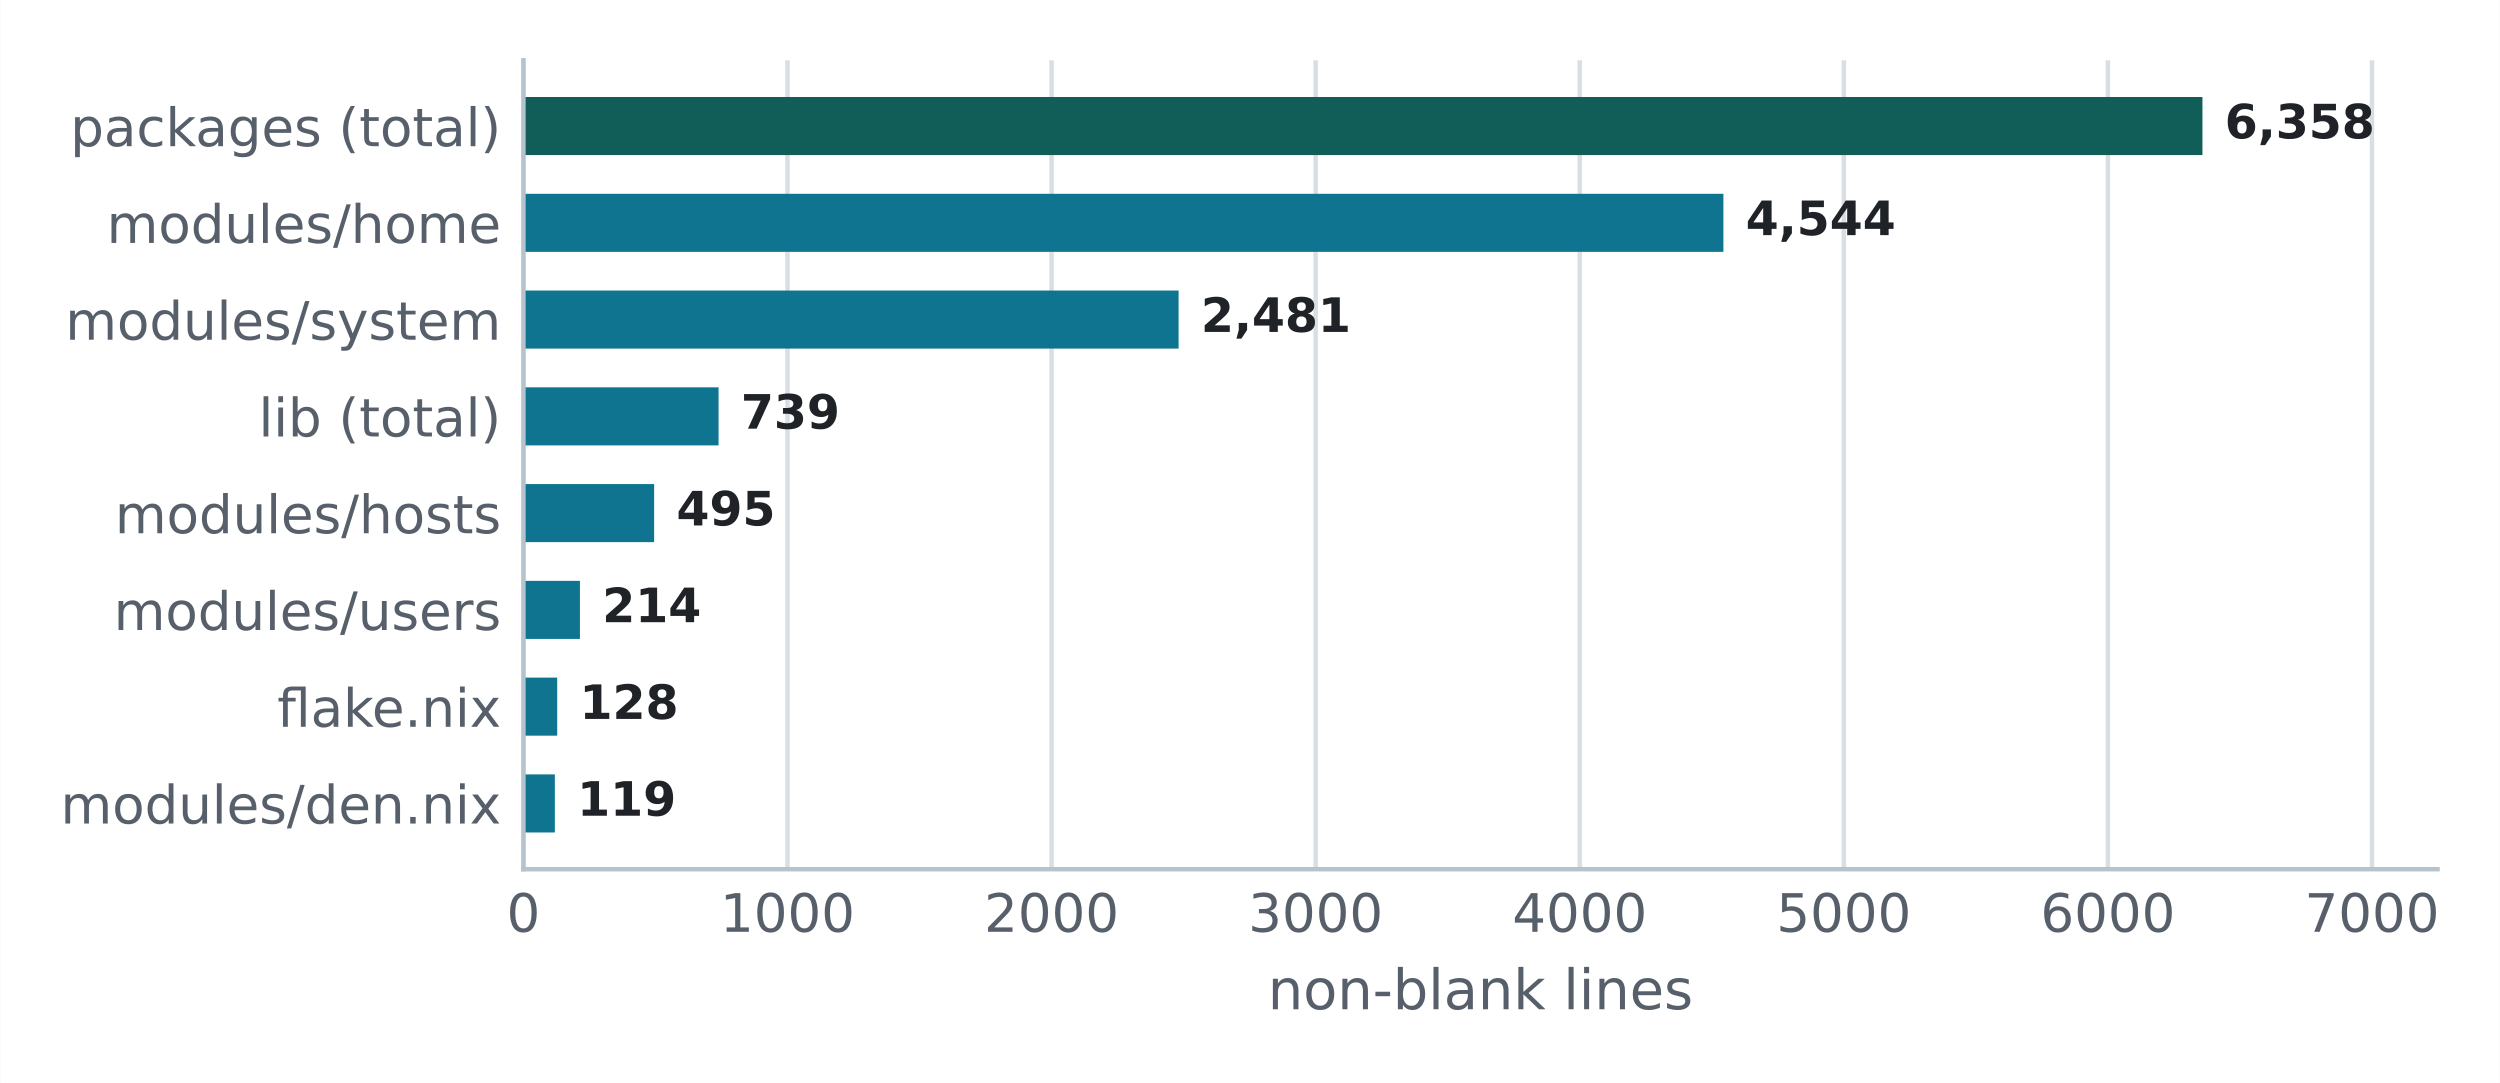
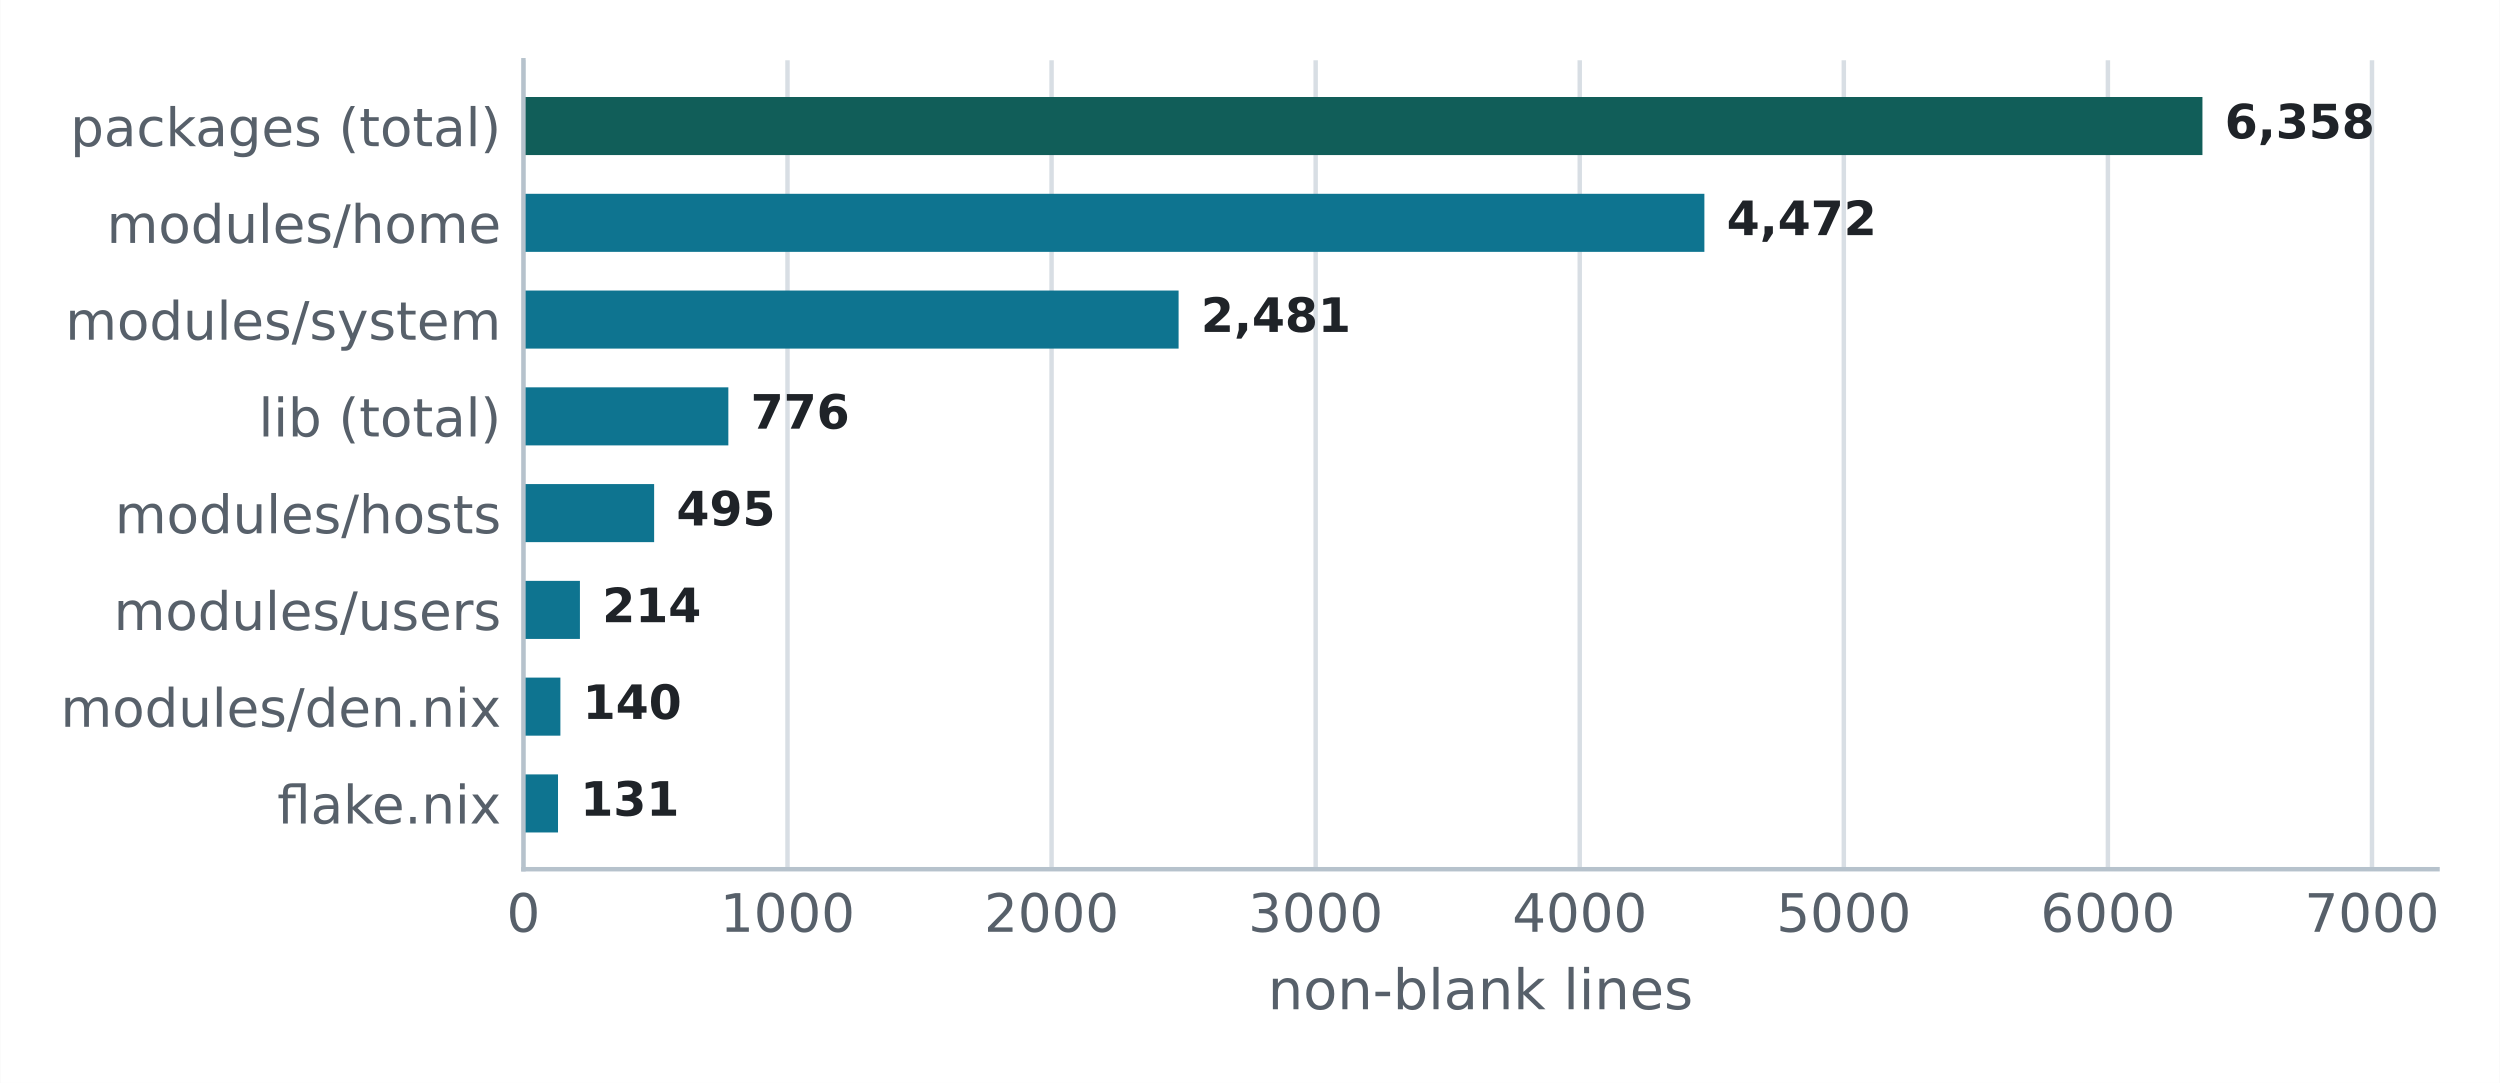
<svg xmlns="http://www.w3.org/2000/svg" xmlns:xlink="http://www.w3.org/1999/xlink" width="995" height="431" viewBox="0 0 447.937 194.078" version="1.1">
  <defs>
    <style type="text/css">*{stroke-linejoin: round; stroke-linecap: butt}</style>
  </defs>
  <g id="figure_1">
    <g id="patch_1">
      <path d="M 0 194.078  L 447.937 194.078  L 447.937 0  L 0 0  z " style="fill: #ffffff" />
    </g>
    <g id="axes_1">
      <g id="patch_2">
        <path d="M 93.751 155.778  L 436.791 155.778  L 436.791 10.8  L 93.751 10.8  z " style="fill: #ffffff" />
      </g>
      <g id="matplotlib.axis_1">
        <g id="xtick_1">
          <g id="line2d_1">
            <path d="M 93.751 155.778  L 93.751 10.8  " clip-path="url(#p4f550c6e6d)" style="fill: none; stroke: #d8dee4; stroke-width: 0.8; stroke-linecap: square" />
          </g>
          <g id="line2d_2" />
          <g id="text_1">
            <g style="fill: #57606a" transform="translate(90.72875 166.9954) scale(0.095 -0.095)">
              <defs>
                <path id="DejaVuSans-13" d="M 2034 4250  Q 1547 4250 1301 3770  Q 1056 3291 1056 2328  Q 1056 1369 1301 889  Q 1547 409 2034 409  Q 2525 409 2770 889  Q 3016 1369 3016 2328  Q 3016 3291 2770 3770  Q 2525 4250 2034 4250  z M 2034 4750  Q 2819 4750 3233 4129  Q 3647 3509 3647 2328  Q 3647 1150 3233 529  Q 2819 -91 2034 -91  Q 1250 -91 836 529  Q 422 1150 422 2328  Q 422 3509 836 4129  Q 1250 4750 2034 4750  z " transform="scale(0.015625)" />
              </defs>
              <use xlink:href="#DejaVuSans-13" />
            </g>
          </g>
        </g>
        <g id="xtick_2">
          <g id="line2d_3">
            <path d="M 141.079 155.778  L 141.079 10.8  " clip-path="url(#p4f550c6e6d)" style="fill: none; stroke: #d8dee4; stroke-width: 0.8; stroke-linecap: square" />
          </g>
          <g id="line2d_4" />
          <g id="text_2">
            <g style="fill: #57606a" transform="translate(128.9903 166.9954) scale(0.095 -0.095)">
              <defs>
                <path id="DejaVuSans-14" d="M 794 531  L 1825 531  L 1825 4091  L 703 3866  L 703 4441  L 1819 4666  L 2450 4666  L 2450 531  L 3481 531  L 3481 0  L 794 0  L 794 531  z " transform="scale(0.015625)" />
              </defs>
              <use xlink:href="#DejaVuSans-14" />
              <use xlink:href="#DejaVuSans-13" transform="translate(63.625 0)" />
              <use xlink:href="#DejaVuSans-13" transform="translate(127.25 0)" />
              <use xlink:href="#DejaVuSans-13" transform="translate(190.875 0)" />
            </g>
          </g>
        </g>
        <g id="xtick_3">
          <g id="line2d_5">
            <path d="M 188.407 155.778  L 188.407 10.8  " clip-path="url(#p4f550c6e6d)" style="fill: none; stroke: #d8dee4; stroke-width: 0.8; stroke-linecap: square" />
          </g>
          <g id="line2d_6" />
          <g id="text_3">
            <g style="fill: #57606a" transform="translate(176.3185 166.9954) scale(0.095 -0.095)">
              <defs>
                <path id="DejaVuSans-15" d="M 1228 531  L 3431 531  L 3431 0  L 469 0  L 469 531  Q 828 903 1448 1529  Q 2069 2156 2228 2338  Q 2531 2678 2651 2914  Q 2772 3150 2772 3378  Q 2772 3750 2511 3984  Q 2250 4219 1831 4219  Q 1534 4219 1204 4116  Q 875 4013 500 3803  L 500 4441  Q 881 4594 1212 4672  Q 1544 4750 1819 4750  Q 2544 4750 2975 4387  Q 3406 4025 3406 3419  Q 3406 3131 3298 2873  Q 3191 2616 2906 2266  Q 2828 2175 2409 1742  Q 1991 1309 1228 531  z " transform="scale(0.015625)" />
              </defs>
              <use xlink:href="#DejaVuSans-15" />
              <use xlink:href="#DejaVuSans-13" transform="translate(63.625 0)" />
              <use xlink:href="#DejaVuSans-13" transform="translate(127.25 0)" />
              <use xlink:href="#DejaVuSans-13" transform="translate(190.875 0)" />
            </g>
          </g>
        </g>
        <g id="xtick_4">
          <g id="line2d_7">
            <path d="M 235.735 155.778  L 235.735 10.8  " clip-path="url(#p4f550c6e6d)" style="fill: none; stroke: #d8dee4; stroke-width: 0.8; stroke-linecap: square" />
          </g>
          <g id="line2d_8" />
          <g id="text_4">
            <g style="fill: #57606a" transform="translate(223.6466 166.9954) scale(0.095 -0.095)">
              <defs>
                <path id="DejaVuSans-16" d="M 2597 2516  Q 3050 2419 3304 2112  Q 3559 1806 3559 1356  Q 3559 666 3084 287  Q 2609 -91 1734 -91  Q 1441 -91 1130 -33  Q 819 25 488 141  L 488 750  Q 750 597 1062 519  Q 1375 441 1716 441  Q 2309 441 2620 675  Q 2931 909 2931 1356  Q 2931 1769 2642 2001  Q 2353 2234 1838 2234  L 1294 2234  L 1294 2753  L 1863 2753  Q 2328 2753 2575 2939  Q 2822 3125 2822 3475  Q 2822 3834 2567 4026  Q 2313 4219 1838 4219  Q 1578 4219 1281 4162  Q 984 4106 628 3988  L 628 4550  Q 988 4650 1302 4700  Q 1616 4750 1894 4750  Q 2613 4750 3031 4423  Q 3450 4097 3450 3541  Q 3450 3153 3228 2886  Q 3006 2619 2597 2516  z " transform="scale(0.015625)" />
              </defs>
              <use xlink:href="#DejaVuSans-16" />
              <use xlink:href="#DejaVuSans-13" transform="translate(63.625 0)" />
              <use xlink:href="#DejaVuSans-13" transform="translate(127.25 0)" />
              <use xlink:href="#DejaVuSans-13" transform="translate(190.875 0)" />
            </g>
          </g>
        </g>
        <g id="xtick_5">
          <g id="line2d_9">
            <path d="M 283.063 155.778  L 283.063 10.8  " clip-path="url(#p4f550c6e6d)" style="fill: none; stroke: #d8dee4; stroke-width: 0.8; stroke-linecap: square" />
          </g>
          <g id="line2d_10" />
          <g id="text_5">
            <g style="fill: #57606a" transform="translate(270.9747 166.9954) scale(0.095 -0.095)">
              <defs>
                <path id="DejaVuSans-17" d="M 2419 4116  L 825 1625  L 2419 1625  L 2419 4116  z M 2253 4666  L 3047 4666  L 3047 1625  L 3713 1625  L 3713 1100  L 3047 1100  L 3047 0  L 2419 0  L 2419 1100  L 313 1100  L 313 1709  L 2253 4666  z " transform="scale(0.015625)" />
              </defs>
              <use xlink:href="#DejaVuSans-17" />
              <use xlink:href="#DejaVuSans-13" transform="translate(63.625 0)" />
              <use xlink:href="#DejaVuSans-13" transform="translate(127.25 0)" />
              <use xlink:href="#DejaVuSans-13" transform="translate(190.875 0)" />
            </g>
          </g>
        </g>
        <g id="xtick_6">
          <g id="line2d_11">
            <path d="M 330.392 155.778  L 330.392 10.8  " clip-path="url(#p4f550c6e6d)" style="fill: none; stroke: #d8dee4; stroke-width: 0.8; stroke-linecap: square" />
          </g>
          <g id="line2d_12" />
          <g id="text_6">
            <g style="fill: #57606a" transform="translate(318.3029 166.9954) scale(0.095 -0.095)">
              <defs>
                <path id="DejaVuSans-18" d="M 691 4666  L 3169 4666  L 3169 4134  L 1269 4134  L 1269 2991  Q 1406 3038 1543 3061  Q 1681 3084 1819 3084  Q 2600 3084 3056 2656  Q 3513 2228 3513 1497  Q 3513 744 3044 326  Q 2575 -91 1722 -91  Q 1428 -91 1123 -41  Q 819 9 494 109  L 494 744  Q 775 591 1075 516  Q 1375 441 1709 441  Q 2250 441 2565 725  Q 2881 1009 2881 1497  Q 2881 1984 2565 2268  Q 2250 2553 1709 2553  Q 1456 2553 1204 2497  Q 953 2441 691 2322  L 691 4666  z " transform="scale(0.015625)" />
              </defs>
              <use xlink:href="#DejaVuSans-18" />
              <use xlink:href="#DejaVuSans-13" transform="translate(63.625 0)" />
              <use xlink:href="#DejaVuSans-13" transform="translate(127.25 0)" />
              <use xlink:href="#DejaVuSans-13" transform="translate(190.875 0)" />
            </g>
          </g>
        </g>
        <g id="xtick_7">
          <g id="line2d_13">
            <path d="M 377.72 155.778  L 377.72 10.8  " clip-path="url(#p4f550c6e6d)" style="fill: none; stroke: #d8dee4; stroke-width: 0.8; stroke-linecap: square" />
          </g>
          <g id="line2d_14" />
          <g id="text_7">
            <g style="fill: #57606a" transform="translate(365.631 166.9954) scale(0.095 -0.095)">
              <defs>
                <path id="DejaVuSans-19" d="M 2113 2584  Q 1688 2584 1439 2293  Q 1191 2003 1191 1497  Q 1191 994 1439 701  Q 1688 409 2113 409  Q 2538 409 2786 701  Q 3034 994 3034 1497  Q 3034 2003 2786 2293  Q 2538 2584 2113 2584  z M 3366 4563  L 3366 3988  Q 3128 4100 2886 4159  Q 2644 4219 2406 4219  Q 1781 4219 1451 3797  Q 1122 3375 1075 2522  Q 1259 2794 1537 2939  Q 1816 3084 2150 3084  Q 2853 3084 3261 2657  Q 3669 2231 3669 1497  Q 3669 778 3244 343  Q 2819 -91 2113 -91  Q 1303 -91 875 529  Q 447 1150 447 2328  Q 447 3434 972 4092  Q 1497 4750 2381 4750  Q 2619 4750 2861 4703  Q 3103 4656 3366 4563  z " transform="scale(0.015625)" />
              </defs>
              <use xlink:href="#DejaVuSans-19" />
              <use xlink:href="#DejaVuSans-13" transform="translate(63.625 0)" />
              <use xlink:href="#DejaVuSans-13" transform="translate(127.25 0)" />
              <use xlink:href="#DejaVuSans-13" transform="translate(190.875 0)" />
            </g>
          </g>
        </g>
        <g id="xtick_8">
          <g id="line2d_15">
            <path d="M 425.048 155.778  L 425.048 10.8  " clip-path="url(#p4f550c6e6d)" style="fill: none; stroke: #d8dee4; stroke-width: 0.8; stroke-linecap: square" />
          </g>
          <g id="line2d_16" />
          <g id="text_8">
            <g style="fill: #57606a" transform="translate(412.9591 166.9954) scale(0.095 -0.095)">
              <defs>
                <path id="DejaVuSans-1a" d="M 525 4666  L 3525 4666  L 3525 4397  L 1831 0  L 1172 0  L 2766 4134  L 525 4134  L 525 4666  z " transform="scale(0.015625)" />
              </defs>
              <use xlink:href="#DejaVuSans-1a" />
              <use xlink:href="#DejaVuSans-13" transform="translate(63.625 0)" />
              <use xlink:href="#DejaVuSans-13" transform="translate(127.25 0)" />
              <use xlink:href="#DejaVuSans-13" transform="translate(190.875 0)" />
            </g>
          </g>
        </g>
        <g id="text_9">
          <g style="fill: #57606a" transform="translate(227.1616 180.8761) scale(0.1 -0.1)">
            <defs>
              <path id="DejaVuSans-51" d="M 3513 2113  L 3513 0  L 2938 0  L 2938 2094  Q 2938 2591 2744 2837  Q 2550 3084 2163 3084  Q 1697 3084 1428 2787  Q 1159 2491 1159 1978  L 1159 0  L 581 0  L 581 3500  L 1159 3500  L 1159 2956  Q 1366 3272 1645 3428  Q 1925 3584 2291 3584  Q 2894 3584 3203 3211  Q 3513 2838 3513 2113  z " transform="scale(0.015625)" />
              <path id="DejaVuSans-52" d="M 1959 3097  Q 1497 3097 1228 2736  Q 959 2375 959 1747  Q 959 1119 1226 758  Q 1494 397 1959 397  Q 2419 397 2687 759  Q 2956 1122 2956 1747  Q 2956 2369 2687 2733  Q 2419 3097 1959 3097  z M 1959 3584  Q 2709 3584 3137 3096  Q 3566 2609 3566 1747  Q 3566 888 3137 398  Q 2709 -91 1959 -91  Q 1206 -91 779 398  Q 353 888 353 1747  Q 353 2609 779 3096  Q 1206 3584 1959 3584  z " transform="scale(0.015625)" />
              <path id="DejaVuSans-10" d="M 313 2009  L 1997 2009  L 1997 1497  L 313 1497  L 313 2009  z " transform="scale(0.015625)" />
              <path id="DejaVuSans-45" d="M 3116 1747  Q 3116 2381 2855 2742  Q 2594 3103 2138 3103  Q 1681 3103 1420 2742  Q 1159 2381 1159 1747  Q 1159 1113 1420 752  Q 1681 391 2138 391  Q 2594 391 2855 752  Q 3116 1113 3116 1747  z M 1159 2969  Q 1341 3281 1617 3432  Q 1894 3584 2278 3584  Q 2916 3584 3314 3078  Q 3713 2572 3713 1747  Q 3713 922 3314 415  Q 2916 -91 2278 -91  Q 1894 -91 1617 61  Q 1341 213 1159 525  L 1159 0  L 581 0  L 581 4863  L 1159 4863  L 1159 2969  z " transform="scale(0.015625)" />
              <path id="DejaVuSans-4f" d="M 603 4863  L 1178 4863  L 1178 0  L 603 0  L 603 4863  z " transform="scale(0.015625)" />
              <path id="DejaVuSans-44" d="M 2194 1759  Q 1497 1759 1228 1600  Q 959 1441 959 1056  Q 959 750 1161 570  Q 1363 391 1709 391  Q 2188 391 2477 730  Q 2766 1069 2766 1631  L 2766 1759  L 2194 1759  z M 3341 1997  L 3341 0  L 2766 0  L 2766 531  Q 2569 213 2275 61  Q 1981 -91 1556 -91  Q 1019 -91 701 211  Q 384 513 384 1019  Q 384 1609 779 1909  Q 1175 2209 1959 2209  L 2766 2209  L 2766 2266  Q 2766 2663 2505 2880  Q 2244 3097 1772 3097  Q 1472 3097 1187 3025  Q 903 2953 641 2809  L 641 3341  Q 956 3463 1253 3523  Q 1550 3584 1831 3584  Q 2591 3584 2966 3190  Q 3341 2797 3341 1997  z " transform="scale(0.015625)" />
              <path id="DejaVuSans-4e" d="M 581 4863  L 1159 4863  L 1159 1991  L 2875 3500  L 3609 3500  L 1753 1863  L 3688 0  L 2938 0  L 1159 1709  L 1159 0  L 581 0  L 581 4863  z " transform="scale(0.015625)" />
              <path id="DejaVuSans-3" transform="scale(0.015625)" />
              <path id="DejaVuSans-4c" d="M 603 3500  L 1178 3500  L 1178 0  L 603 0  L 603 3500  z M 603 4863  L 1178 4863  L 1178 4134  L 603 4134  L 603 4863  z " transform="scale(0.015625)" />
              <path id="DejaVuSans-48" d="M 3597 1894  L 3597 1613  L 953 1613  Q 991 1019 1311 708  Q 1631 397 2203 397  Q 2534 397 2845 478  Q 3156 559 3463 722  L 3463 178  Q 3153 47 2828 -22  Q 2503 -91 2169 -91  Q 1331 -91 842 396  Q 353 884 353 1716  Q 353 2575 817 3079  Q 1281 3584 2069 3584  Q 2775 3584 3186 3129  Q 3597 2675 3597 1894  z M 3022 2063  Q 3016 2534 2758 2815  Q 2500 3097 2075 3097  Q 1594 3097 1305 2825  Q 1016 2553 972 2059  L 3022 2063  z " transform="scale(0.015625)" />
              <path id="DejaVuSans-56" d="M 2834 3397  L 2834 2853  Q 2591 2978 2328 3040  Q 2066 3103 1784 3103  Q 1356 3103 1142 2972  Q 928 2841 928 2578  Q 928 2378 1081 2264  Q 1234 2150 1697 2047  L 1894 2003  Q 2506 1872 2764 1633  Q 3022 1394 3022 966  Q 3022 478 2636 193  Q 2250 -91 1575 -91  Q 1294 -91 989 -36  Q 684 19 347 128  L 347 722  Q 666 556 975 473  Q 1284 391 1588 391  Q 1994 391 2212 530  Q 2431 669 2431 922  Q 2431 1156 2273 1281  Q 2116 1406 1581 1522  L 1381 1569  Q 847 1681 609 1914  Q 372 2147 372 2553  Q 372 3047 722 3315  Q 1072 3584 1716 3584  Q 2034 3584 2315 3537  Q 2597 3491 2834 3397  z " transform="scale(0.015625)" />
            </defs>
            <use xlink:href="#DejaVuSans-51" />
            <use xlink:href="#DejaVuSans-52" transform="translate(63.375 0)" />
            <use xlink:href="#DejaVuSans-51" transform="translate(124.5625 0)" />
            <use xlink:href="#DejaVuSans-10" transform="translate(187.9375 0)" />
            <use xlink:href="#DejaVuSans-45" transform="translate(224.0156 0)" />
            <use xlink:href="#DejaVuSans-4f" transform="translate(287.5 0)" />
            <use xlink:href="#DejaVuSans-44" transform="translate(315.2812 0)" />
            <use xlink:href="#DejaVuSans-51" transform="translate(376.5625 0)" />
            <use xlink:href="#DejaVuSans-4e" transform="translate(439.9375 0)" />
            <use xlink:href="#DejaVuSans-3" transform="translate(497.8438 0)" />
            <use xlink:href="#DejaVuSans-4f" transform="translate(529.625 0)" />
            <use xlink:href="#DejaVuSans-4c" transform="translate(557.4062 0)" />
            <use xlink:href="#DejaVuSans-51" transform="translate(585.1875 0)" />
            <use xlink:href="#DejaVuSans-48" transform="translate(648.5625 0)" />
            <use xlink:href="#DejaVuSans-56" transform="translate(710.0938 0)" />
          </g>
        </g>
      </g>
      <g id="matplotlib.axis_2">
        <g id="ytick_1">
          <g id="line2d_17" />
          <g id="text_10">
-             <g style="fill: #57606a" transform="translate(10.8 147.5945) scale(0.095 -0.095)">
+             <g style="fill: #57606a" transform="translate(49.6357 147.5945) scale(0.095 -0.095)">
+               <defs>
+                 <path id="DejaVuSans-13b0" d="M 1831 4863  L 3431 4863  L 3431 0  L 2853 0  L 2853 4384  L 1825 4384  Q 1516 4384 1395 4259  Q 1275 4134 1275 3809  L 1275 3500  L 2222 3500  L 2222 3053  L 1275 3053  L 1275 0  L 697 0  L 697 3053  L 147 3053  L 147 3500  L 697 3500  L 697 3744  Q 697 4328 969 4595  Q 1241 4863 1831 4863  z " transform="scale(0.015625)" />
+                 <path id="DejaVuSans-11" d="M 684 794  L 1344 794  L 1344 0  L 684 0  L 684 794  z " transform="scale(0.015625)" />
+                 <path id="DejaVuSans-5b" d="M 3513 3500  L 2247 1797  L 3578 0  L 2900 0  L 1881 1375  L 863 0  L 184 0  L 1544 1831  L 300 3500  L 978 3500  L 1906 2253  L 2834 3500  L 3513 3500  z " transform="scale(0.015625)" />
+               </defs>
+               <use xlink:href="#DejaVuSans-13b0" />
+               <use xlink:href="#DejaVuSans-44" transform="translate(62.98438 0)" />
+               <use xlink:href="#DejaVuSans-4e" transform="translate(124.2656 0)" />
+               <use xlink:href="#DejaVuSans-48" transform="translate(178.6094 0)" />
+               <use xlink:href="#DejaVuSans-11" transform="translate(240.1406 0)" />
+               <use xlink:href="#DejaVuSans-51" transform="translate(271.9219 0)" />
+               <use xlink:href="#DejaVuSans-4c" transform="translate(335.2969 0)" />
+               <use xlink:href="#DejaVuSans-5b" transform="translate(363.0781 0)" />
+             </g>
+           </g>
+         </g>
+         <g id="ytick_2">
+           <g id="line2d_18" />
+           <g id="text_11">
+             <g style="fill: #57606a" transform="translate(10.8 130.2526) scale(0.095 -0.095)">
              <defs>
                <path id="DejaVuSans-50" d="M 3328 2828  Q 3544 3216 3844 3400  Q 4144 3584 4550 3584  Q 5097 3584 5394 3201  Q 5691 2819 5691 2113  L 5691 0  L 5113 0  L 5113 2094  Q 5113 2597 4934 2840  Q 4756 3084 4391 3084  Q 3944 3084 3684 2787  Q 3425 2491 3425 1978  L 3425 0  L 2847 0  L 2847 2094  Q 2847 2600 2669 2842  Q 2491 3084 2119 3084  Q 1678 3084 1418 2786  Q 1159 2488 1159 1978  L 1159 0  L 581 0  L 581 3500  L 1159 3500  L 1159 2956  Q 1356 3278 1631 3431  Q 1906 3584 2284 3584  Q 2666 3584 2933 3390  Q 3200 3197 3328 2828  z " transform="scale(0.015625)" />
                <path id="DejaVuSans-47" d="M 2906 2969  L 2906 4863  L 3481 4863  L 3481 0  L 2906 0  L 2906 525  Q 2725 213 2448 61  Q 2172 -91 1784 -91  Q 1150 -91 751 415  Q 353 922 353 1747  Q 353 2572 751 3078  Q 1150 3584 1784 3584  Q 2172 3584 2448 3432  Q 2725 3281 2906 2969  z M 947 1747  Q 947 1113 1208 752  Q 1469 391 1925 391  Q 2381 391 2643 752  Q 2906 1113 2906 1747  Q 2906 2381 2643 2742  Q 2381 3103 1925 3103  Q 1469 3103 1208 2742  Q 947 2381 947 1747  z " transform="scale(0.015625)" />
                <path id="DejaVuSans-58" d="M 544 1381  L 544 3500  L 1119 3500  L 1119 1403  Q 1119 906 1312 657  Q 1506 409 1894 409  Q 2359 409 2629 706  Q 2900 1003 2900 1516  L 2900 3500  L 3475 3500  L 3475 0  L 2900 0  L 2900 538  Q 2691 219 2414 64  Q 2138 -91 1772 -91  Q 1169 -91 856 284  Q 544 659 544 1381  z M 1991 3584  L 1991 3584  z " transform="scale(0.015625)" />
                <path id="DejaVuSans-12" d="M 1625 4666  L 2156 4666  L 531 -594  L 0 -594  L 1625 4666  z " transform="scale(0.015625)" />
-                 <path id="DejaVuSans-11" d="M 684 794  L 1344 794  L 1344 0  L 684 0  L 684 794  z " transform="scale(0.015625)" />
-                 <path id="DejaVuSans-5b" d="M 3513 3500  L 2247 1797  L 3578 0  L 2900 0  L 1881 1375  L 863 0  L 184 0  L 1544 1831  L 300 3500  L 978 3500  L 1906 2253  L 2834 3500  L 3513 3500  z " transform="scale(0.015625)" />
              </defs>
              <use xlink:href="#DejaVuSans-50" />
              <use xlink:href="#DejaVuSans-52" transform="translate(97.40625 0)" />
              <use xlink:href="#DejaVuSans-47" transform="translate(158.5938 0)" />
              <use xlink:href="#DejaVuSans-58" transform="translate(222.0781 0)" />
              <use xlink:href="#DejaVuSans-4f" transform="translate(285.4531 0)" />
              <use xlink:href="#DejaVuSans-48" transform="translate(313.2344 0)" />
              <use xlink:href="#DejaVuSans-56" transform="translate(374.7656 0)" />
              <use xlink:href="#DejaVuSans-12" transform="translate(426.8594 0)" />
              <use xlink:href="#DejaVuSans-47" transform="translate(460.5469 0)" />
              <use xlink:href="#DejaVuSans-48" transform="translate(524.0312 0)" />
              <use xlink:href="#DejaVuSans-51" transform="translate(585.5625 0)" />
              <use xlink:href="#DejaVuSans-11" transform="translate(648.9375 0)" />
              <use xlink:href="#DejaVuSans-51" transform="translate(680.7188 0)" />
              <use xlink:href="#DejaVuSans-4c" transform="translate(744.0938 0)" />
              <use xlink:href="#DejaVuSans-5b" transform="translate(771.875 0)" />
-             </g>
-           </g>
-         </g>
-         <g id="ytick_2">
-           <g id="line2d_18" />
-           <g id="text_11">
-             <g style="fill: #57606a" transform="translate(49.6357 130.2526) scale(0.095 -0.095)">
-               <defs>
-                 <path id="DejaVuSans-13b0" d="M 1831 4863  L 3431 4863  L 3431 0  L 2853 0  L 2853 4384  L 1825 4384  Q 1516 4384 1395 4259  Q 1275 4134 1275 3809  L 1275 3500  L 2222 3500  L 2222 3053  L 1275 3053  L 1275 0  L 697 0  L 697 3053  L 147 3053  L 147 3500  L 697 3500  L 697 3744  Q 697 4328 969 4595  Q 1241 4863 1831 4863  z " transform="scale(0.015625)" />
-               </defs>
-               <use xlink:href="#DejaVuSans-13b0" />
-               <use xlink:href="#DejaVuSans-44" transform="translate(62.98438 0)" />
-               <use xlink:href="#DejaVuSans-4e" transform="translate(124.2656 0)" />
-               <use xlink:href="#DejaVuSans-48" transform="translate(178.6094 0)" />
-               <use xlink:href="#DejaVuSans-11" transform="translate(240.1406 0)" />
-               <use xlink:href="#DejaVuSans-51" transform="translate(271.9219 0)" />
-               <use xlink:href="#DejaVuSans-4c" transform="translate(335.2969 0)" />
-               <use xlink:href="#DejaVuSans-5b" transform="translate(363.0781 0)" />
            </g>
          </g>
        </g>
        <g id="ytick_3">
          <g id="line2d_19" />
          <g id="text_12">
            <g style="fill: #57606a" transform="translate(20.32969 112.9108) scale(0.095 -0.095)">
              <defs>
                <path id="DejaVuSans-55" d="M 2631 2963  Q 2534 3019 2420 3045  Q 2306 3072 2169 3072  Q 1681 3072 1420 2755  Q 1159 2438 1159 1844  L 1159 0  L 581 0  L 581 3500  L 1159 3500  L 1159 2956  Q 1341 3275 1631 3429  Q 1922 3584 2338 3584  Q 2397 3584 2469 3576  Q 2541 3569 2628 3553  L 2631 2963  z " transform="scale(0.015625)" />
              </defs>
              <use xlink:href="#DejaVuSans-50" />
              <use xlink:href="#DejaVuSans-52" transform="translate(97.40625 0)" />
              <use xlink:href="#DejaVuSans-47" transform="translate(158.5938 0)" />
              <use xlink:href="#DejaVuSans-58" transform="translate(222.0781 0)" />
              <use xlink:href="#DejaVuSans-4f" transform="translate(285.4531 0)" />
              <use xlink:href="#DejaVuSans-48" transform="translate(313.2344 0)" />
              <use xlink:href="#DejaVuSans-56" transform="translate(374.7656 0)" />
              <use xlink:href="#DejaVuSans-12" transform="translate(426.8594 0)" />
              <use xlink:href="#DejaVuSans-58" transform="translate(460.5469 0)" />
              <use xlink:href="#DejaVuSans-56" transform="translate(523.9219 0)" />
              <use xlink:href="#DejaVuSans-48" transform="translate(576.0156 0)" />
              <use xlink:href="#DejaVuSans-55" transform="translate(637.5469 0)" />
              <use xlink:href="#DejaVuSans-56" transform="translate(678.6562 0)" />
            </g>
          </g>
        </g>
        <g id="ytick_4">
          <g id="line2d_20" />
          <g id="text_13">
            <g style="fill: #57606a" transform="translate(20.54344 95.569) scale(0.095 -0.095)">
              <defs>
                <path id="DejaVuSans-4b" d="M 3513 2113  L 3513 0  L 2938 0  L 2938 2094  Q 2938 2591 2744 2837  Q 2550 3084 2163 3084  Q 1697 3084 1428 2787  Q 1159 2491 1159 1978  L 1159 0  L 581 0  L 581 4863  L 1159 4863  L 1159 2956  Q 1366 3272 1645 3428  Q 1925 3584 2291 3584  Q 2894 3584 3203 3211  Q 3513 2838 3513 2113  z " transform="scale(0.015625)" />
                <path id="DejaVuSans-57" d="M 1172 4494  L 1172 3500  L 2356 3500  L 2356 3053  L 1172 3053  L 1172 1153  Q 1172 725 1289 603  Q 1406 481 1766 481  L 2356 481  L 2356 0  L 1766 0  Q 1100 0 847 248  Q 594 497 594 1153  L 594 3053  L 172 3053  L 172 3500  L 594 3500  L 594 4494  L 1172 4494  z " transform="scale(0.015625)" />
              </defs>
              <use xlink:href="#DejaVuSans-50" />
              <use xlink:href="#DejaVuSans-52" transform="translate(97.40625 0)" />
              <use xlink:href="#DejaVuSans-47" transform="translate(158.5938 0)" />
              <use xlink:href="#DejaVuSans-58" transform="translate(222.0781 0)" />
              <use xlink:href="#DejaVuSans-4f" transform="translate(285.4531 0)" />
              <use xlink:href="#DejaVuSans-48" transform="translate(313.2344 0)" />
              <use xlink:href="#DejaVuSans-56" transform="translate(374.7656 0)" />
              <use xlink:href="#DejaVuSans-12" transform="translate(426.8594 0)" />
              <use xlink:href="#DejaVuSans-4b" transform="translate(460.5469 0)" />
              <use xlink:href="#DejaVuSans-52" transform="translate(523.9219 0)" />
              <use xlink:href="#DejaVuSans-56" transform="translate(585.1094 0)" />
              <use xlink:href="#DejaVuSans-57" transform="translate(637.2031 0)" />
              <use xlink:href="#DejaVuSans-56" transform="translate(676.4062 0)" />
            </g>
          </g>
        </g>
        <g id="ytick_5">
          <g id="line2d_21" />
          <g id="text_14">
            <g style="fill: #57606a" transform="translate(46.28695 78.22717) scale(0.095 -0.095)">
              <defs>
                <path id="DejaVuSans-b" d="M 1984 4856  Q 1566 4138 1362 3434  Q 1159 2731 1159 2009  Q 1159 1288 1364 580  Q 1569 -128 1984 -844  L 1484 -844  Q 1016 -109 783 600  Q 550 1309 550 2009  Q 550 2706 781 3412  Q 1013 4119 1484 4856  L 1984 4856  z " transform="scale(0.015625)" />
                <path id="DejaVuSans-c" d="M 513 4856  L 1013 4856  Q 1481 4119 1714 3412  Q 1947 2706 1947 2009  Q 1947 1309 1714 600  Q 1481 -109 1013 -844  L 513 -844  Q 928 -128 1133 580  Q 1338 1288 1338 2009  Q 1338 2731 1133 3434  Q 928 4138 513 4856  z " transform="scale(0.015625)" />
              </defs>
              <use xlink:href="#DejaVuSans-4f" />
              <use xlink:href="#DejaVuSans-4c" transform="translate(27.78125 0)" />
              <use xlink:href="#DejaVuSans-45" transform="translate(55.5625 0)" />
              <use xlink:href="#DejaVuSans-3" transform="translate(119.0469 0)" />
              <use xlink:href="#DejaVuSans-b" transform="translate(150.8281 0)" />
              <use xlink:href="#DejaVuSans-57" transform="translate(189.8438 0)" />
              <use xlink:href="#DejaVuSans-52" transform="translate(229.0469 0)" />
              <use xlink:href="#DejaVuSans-57" transform="translate(290.2344 0)" />
              <use xlink:href="#DejaVuSans-44" transform="translate(329.4375 0)" />
              <use xlink:href="#DejaVuSans-4f" transform="translate(390.7188 0)" />
              <use xlink:href="#DejaVuSans-c" transform="translate(418.5 0)" />
            </g>
          </g>
        </g>
        <g id="ytick_6">
          <g id="line2d_22" />
          <g id="text_15">
            <g style="fill: #57606a" transform="translate(11.655 60.88535) scale(0.095 -0.095)">
              <defs>
                <path id="DejaVuSans-5c" d="M 2059 -325  Q 1816 -950 1584 -1140  Q 1353 -1331 966 -1331  L 506 -1331  L 506 -850  L 844 -850  Q 1081 -850 1212 -737  Q 1344 -625 1503 -206  L 1606 56  L 191 3500  L 800 3500  L 1894 763  L 2988 3500  L 3597 3500  L 2059 -325  z " transform="scale(0.015625)" />
              </defs>
              <use xlink:href="#DejaVuSans-50" />
              <use xlink:href="#DejaVuSans-52" transform="translate(97.40625 0)" />
              <use xlink:href="#DejaVuSans-47" transform="translate(158.5938 0)" />
              <use xlink:href="#DejaVuSans-58" transform="translate(222.0781 0)" />
              <use xlink:href="#DejaVuSans-4f" transform="translate(285.4531 0)" />
              <use xlink:href="#DejaVuSans-48" transform="translate(313.2344 0)" />
              <use xlink:href="#DejaVuSans-56" transform="translate(374.7656 0)" />
              <use xlink:href="#DejaVuSans-12" transform="translate(426.8594 0)" />
              <use xlink:href="#DejaVuSans-56" transform="translate(460.5469 0)" />
              <use xlink:href="#DejaVuSans-5c" transform="translate(512.6406 0)" />
              <use xlink:href="#DejaVuSans-56" transform="translate(571.8281 0)" />
              <use xlink:href="#DejaVuSans-57" transform="translate(623.9219 0)" />
              <use xlink:href="#DejaVuSans-48" transform="translate(663.125 0)" />
              <use xlink:href="#DejaVuSans-50" transform="translate(724.6562 0)" />
            </g>
          </g>
        </g>
        <g id="ytick_7">
          <g id="line2d_23" />
          <g id="text_16">
            <g style="fill: #57606a" transform="translate(19.06648 43.54352) scale(0.095 -0.095)">
              <use xlink:href="#DejaVuSans-50" />
              <use xlink:href="#DejaVuSans-52" transform="translate(97.40625 0)" />
              <use xlink:href="#DejaVuSans-47" transform="translate(158.5938 0)" />
              <use xlink:href="#DejaVuSans-58" transform="translate(222.0781 0)" />
              <use xlink:href="#DejaVuSans-4f" transform="translate(285.4531 0)" />
              <use xlink:href="#DejaVuSans-48" transform="translate(313.2344 0)" />
              <use xlink:href="#DejaVuSans-56" transform="translate(374.7656 0)" />
              <use xlink:href="#DejaVuSans-12" transform="translate(426.8594 0)" />
              <use xlink:href="#DejaVuSans-4b" transform="translate(460.5469 0)" />
              <use xlink:href="#DejaVuSans-52" transform="translate(523.9219 0)" />
              <use xlink:href="#DejaVuSans-50" transform="translate(585.1094 0)" />
              <use xlink:href="#DejaVuSans-48" transform="translate(682.5156 0)" />
            </g>
          </g>
        </g>
        <g id="ytick_8">
          <g id="line2d_24" />
          <g id="text_17">
            <g style="fill: #57606a" transform="translate(12.5382 26.2017) scale(0.095 -0.095)">
              <defs>
                <path id="DejaVuSans-53" d="M 1159 525  L 1159 -1331  L 581 -1331  L 581 3500  L 1159 3500  L 1159 2969  Q 1341 3281 1617 3432  Q 1894 3584 2278 3584  Q 2916 3584 3314 3078  Q 3713 2572 3713 1747  Q 3713 922 3314 415  Q 2916 -91 2278 -91  Q 1894 -91 1617 61  Q 1341 213 1159 525  z M 3116 1747  Q 3116 2381 2855 2742  Q 2594 3103 2138 3103  Q 1681 3103 1420 2742  Q 1159 2381 1159 1747  Q 1159 1113 1420 752  Q 1681 391 2138 391  Q 2594 391 2855 752  Q 3116 1113 3116 1747  z " transform="scale(0.015625)" />
                <path id="DejaVuSans-46" d="M 3122 3366  L 3122 2828  Q 2878 2963 2633 3030  Q 2388 3097 2138 3097  Q 1578 3097 1268 2742  Q 959 2388 959 1747  Q 959 1106 1268 751  Q 1578 397 2138 397  Q 2388 397 2633 464  Q 2878 531 3122 666  L 3122 134  Q 2881 22 2623 -34  Q 2366 -91 2075 -91  Q 1284 -91 818 406  Q 353 903 353 1747  Q 353 2603 823 3093  Q 1294 3584 2113 3584  Q 2378 3584 2631 3529  Q 2884 3475 3122 3366  z " transform="scale(0.015625)" />
                <path id="DejaVuSans-4a" d="M 2906 1791  Q 2906 2416 2648 2759  Q 2391 3103 1925 3103  Q 1463 3103 1205 2759  Q 947 2416 947 1791  Q 947 1169 1205 825  Q 1463 481 1925 481  Q 2391 481 2648 825  Q 2906 1169 2906 1791  z M 3481 434  Q 3481 -459 3084 -895  Q 2688 -1331 1869 -1331  Q 1566 -1331 1297 -1286  Q 1028 -1241 775 -1147  L 775 -588  Q 1028 -725 1275 -790  Q 1522 -856 1778 -856  Q 2344 -856 2625 -561  Q 2906 -266 2906 331  L 2906 616  Q 2728 306 2450 153  Q 2172 0 1784 0  Q 1141 0 747 490  Q 353 981 353 1791  Q 353 2603 747 3093  Q 1141 3584 1784 3584  Q 2172 3584 2450 3431  Q 2728 3278 2906 2969  L 2906 3500  L 3481 3500  L 3481 434  z " transform="scale(0.015625)" />
              </defs>
              <use xlink:href="#DejaVuSans-53" />
              <use xlink:href="#DejaVuSans-44" transform="translate(63.48438 0)" />
              <use xlink:href="#DejaVuSans-46" transform="translate(124.7656 0)" />
              <use xlink:href="#DejaVuSans-4e" transform="translate(179.75 0)" />
              <use xlink:href="#DejaVuSans-44" transform="translate(235.9062 0)" />
              <use xlink:href="#DejaVuSans-4a" transform="translate(297.1875 0)" />
              <use xlink:href="#DejaVuSans-48" transform="translate(360.6719 0)" />
              <use xlink:href="#DejaVuSans-56" transform="translate(422.2031 0)" />
              <use xlink:href="#DejaVuSans-3" transform="translate(474.2969 0)" />
              <use xlink:href="#DejaVuSans-b" transform="translate(506.0781 0)" />
              <use xlink:href="#DejaVuSans-57" transform="translate(545.0938 0)" />
              <use xlink:href="#DejaVuSans-52" transform="translate(584.2969 0)" />
              <use xlink:href="#DejaVuSans-57" transform="translate(645.4844 0)" />
              <use xlink:href="#DejaVuSans-44" transform="translate(684.6875 0)" />
              <use xlink:href="#DejaVuSans-4f" transform="translate(745.9688 0)" />
              <use xlink:href="#DejaVuSans-c" transform="translate(773.75 0)" />
            </g>
          </g>
        </g>
      </g>
      <g id="patch_3">
-         <path d="M 93.751 149.188  L 99.383 149.188  L 99.383 138.783  L 93.751 138.783  z " clip-path="url(#p4f550c6e6d)" style="fill: #0e7490" />
+         <path d="M 93.751 149.188  L 99.951 149.188  L 99.951 138.783  L 93.751 138.783  z " clip-path="url(#p4f550c6e6d)" style="fill: #0e7490" />
      </g>
      <g id="patch_4">
-         <path d="M 93.751 131.846  L 99.809 131.846  L 99.809 121.441  L 93.751 121.441  z " clip-path="url(#p4f550c6e6d)" style="fill: #0e7490" />
+         <path d="M 93.751 131.846  L 100.377 131.846  L 100.377 121.441  L 93.751 121.441  z " clip-path="url(#p4f550c6e6d)" style="fill: #0e7490" />
      </g>
      <g id="patch_5">
        <path d="M 93.751 114.504  L 103.879 114.504  L 103.879 104.099  L 93.751 104.099  z " clip-path="url(#p4f550c6e6d)" style="fill: #0e7490" />
      </g>
      <g id="patch_6">
        <path d="M 93.751 97.162  L 117.178 97.162  L 117.178 86.757  L 93.751 86.757  z " clip-path="url(#p4f550c6e6d)" style="fill: #0e7490" />
      </g>
      <g id="patch_7">
-         <path d="M 93.751 79.82  L 128.726 79.82  L 128.726 69.415  L 93.751 69.415  z " clip-path="url(#p4f550c6e6d)" style="fill: #0e7490" />
+         <path d="M 93.751 79.82  L 130.478 79.82  L 130.478 69.415  L 93.751 69.415  z " clip-path="url(#p4f550c6e6d)" style="fill: #0e7490" />
      </g>
      <g id="patch_8">
        <path d="M 93.751 62.479  L 211.172 62.479  L 211.172 52.074  L 93.751 52.074  z " clip-path="url(#p4f550c6e6d)" style="fill: #0e7490" />
      </g>
      <g id="patch_9">
-         <path d="M 93.751 45.137  L 308.81 45.137  L 308.81 34.732  L 93.751 34.732  z " clip-path="url(#p4f550c6e6d)" style="fill: #0e7490" />
+         <path d="M 93.751 45.137  L 305.402 45.137  L 305.402 34.732  L 93.751 34.732  z " clip-path="url(#p4f550c6e6d)" style="fill: #0e7490" />
      </g>
      <g id="patch_10">
        <path d="M 93.751 27.795  L 394.663 27.795  L 394.663 17.39  L 93.751 17.39  z " clip-path="url(#p4f550c6e6d)" style="fill: #115e59" />
      </g>
      <g id="patch_11">
        <path d="M 93.751 155.778  L 93.751 10.8  " style="fill: none; stroke: #b6c2cc; stroke-width: 0.8; stroke-linejoin: miter; stroke-linecap: square" />
      </g>
      <g id="patch_12">
        <path d="M 93.751 155.778  L 436.791 155.778  " style="fill: none; stroke: #b6c2cc; stroke-width: 0.8; stroke-linejoin: miter; stroke-linecap: square" />
      </g>
      <g id="text_18">
-         <g style="fill: #1f2328" transform="translate(103.383 146.1932) scale(0.085 -0.085)">
+         <g style="fill: #1f2328" transform="translate(103.9509 146.1932) scale(0.085 -0.085)">
          <defs>
            <path id="DejaVuSans-Bold-14" d="M 750 831  L 1813 831  L 1813 3847  L 722 3622  L 722 4441  L 1806 4666  L 2950 4666  L 2950 831  L 4013 831  L 4013 0  L 750 0  L 750 831  z " transform="scale(0.015625)" />
-             <path id="DejaVuSans-Bold-1c" d="M 641 103  L 641 966  Q 928 831 1190 764  Q 1453 697 1709 697  Q 2247 697 2547 995  Q 2847 1294 2900 1881  Q 2688 1725 2447 1647  Q 2206 1569 1925 1569  Q 1209 1569 770 1986  Q 331 2403 331 3084  Q 331 3838 820 4291  Q 1309 4744 2131 4744  Q 3044 4744 3544 4128  Q 4044 3513 4044 2388  Q 4044 1231 3459 570  Q 2875 -91 1856 -91  Q 1528 -91 1228 -42  Q 928 6 641 103  z M 2125 2350  Q 2441 2350 2600 2554  Q 2759 2759 2759 3169  Q 2759 3575 2600 3781  Q 2441 3988 2125 3988  Q 1809 3988 1650 3781  Q 1491 3575 1491 3169  Q 1491 2759 1650 2554  Q 1809 2350 2125 2350  z " transform="scale(0.015625)" />
+             <path id="DejaVuSans-Bold-16" d="M 2981 2516  Q 3453 2394 3698 2092  Q 3944 1791 3944 1325  Q 3944 631 3412 270  Q 2881 -91 1863 -91  Q 1503 -91 1142 -33  Q 781 25 428 141  L 428 1069  Q 766 900 1098 814  Q 1431 728 1753 728  Q 2231 728 2486 893  Q 2741 1059 2741 1369  Q 2741 1688 2480 1852  Q 2219 2016 1709 2016  L 1228 2016  L 1228 2791  L 1734 2791  Q 2188 2791 2409 2933  Q 2631 3075 2631 3366  Q 2631 3634 2415 3781  Q 2200 3928 1806 3928  Q 1516 3928 1219 3862  Q 922 3797 628 3669  L 628 4550  Q 984 4650 1334 4700  Q 1684 4750 2022 4750  Q 2931 4750 3382 4451  Q 3834 4153 3834 3553  Q 3834 3144 3618 2883  Q 3403 2622 2981 2516  z " transform="scale(0.015625)" />
          </defs>
          <use xlink:href="#DejaVuSans-Bold-14" />
-           <use xlink:href="#DejaVuSans-Bold-14" transform="translate(69.57812 0)" />
-           <use xlink:href="#DejaVuSans-Bold-1c" transform="translate(139.1562 0)" />
+           <use xlink:href="#DejaVuSans-Bold-16" transform="translate(69.57812 0)" />
+           <use xlink:href="#DejaVuSans-Bold-14" transform="translate(139.1562 0)" />
        </g>
      </g>
      <g id="text_19">
-         <g style="fill: #1f2328" transform="translate(103.8089 128.8514) scale(0.085 -0.085)">
-           <defs>
-             <path id="DejaVuSans-Bold-15" d="M 1844 884  L 3897 884  L 3897 0  L 506 0  L 506 884  L 2209 2388  Q 2438 2594 2547 2791  Q 2656 2988 2656 3200  Q 2656 3528 2436 3728  Q 2216 3928 1850 3928  Q 1569 3928 1234 3808  Q 900 3688 519 3450  L 519 4475  Q 925 4609 1322 4679  Q 1719 4750 2100 4750  Q 2938 4750 3402 4381  Q 3866 4013 3866 3353  Q 3866 2972 3669 2642  Q 3472 2313 2841 1759  L 1844 884  z " transform="scale(0.015625)" />
-             <path id="DejaVuSans-Bold-1b" d="M 2228 2088  Q 1891 2088 1709 1903  Q 1528 1719 1528 1375  Q 1528 1031 1709 848  Q 1891 666 2228 666  Q 2563 666 2741 848  Q 2919 1031 2919 1375  Q 2919 1722 2741 1905  Q 2563 2088 2228 2088  z M 1350 2484  Q 925 2613 709 2878  Q 494 3144 494 3541  Q 494 4131 934 4440  Q 1375 4750 2228 4750  Q 3075 4750 3515 4442  Q 3956 4134 3956 3541  Q 3956 3144 3739 2878  Q 3522 2613 3097 2484  Q 3572 2353 3814 2058  Q 4056 1763 4056 1313  Q 4056 619 3595 264  Q 3134 -91 2228 -91  Q 1319 -91 855 264  Q 391 619 391 1313  Q 391 1763 633 2058  Q 875 2353 1350 2484  z M 1631 3419  Q 1631 3141 1786 2991  Q 1941 2841 2228 2841  Q 2509 2841 2662 2991  Q 2816 3141 2816 3419  Q 2816 3697 2662 3845  Q 2509 3994 2228 3994  Q 1941 3994 1786 3844  Q 1631 3694 1631 3419  z " transform="scale(0.015625)" />
+         <g style="fill: #1f2328" transform="translate(104.3769 128.8514) scale(0.085 -0.085)">
+           <defs>
+             <path id="DejaVuSans-Bold-17" d="M 2356 3675  L 1038 1722  L 2356 1722  L 2356 3675  z M 2156 4666  L 3494 4666  L 3494 1722  L 4159 1722  L 4159 850  L 3494 850  L 3494 0  L 2356 0  L 2356 850  L 288 850  L 288 1881  L 2156 4666  z " transform="scale(0.015625)" />
+             <path id="DejaVuSans-Bold-13" d="M 2944 2338  Q 2944 3213 2780 3570  Q 2616 3928 2228 3928  Q 1841 3928 1675 3570  Q 1509 3213 1509 2338  Q 1509 1453 1675 1090  Q 1841 728 2228 728  Q 2613 728 2778 1090  Q 2944 1453 2944 2338  z M 4147 2328  Q 4147 1169 3647 539  Q 3147 -91 2228 -91  Q 1306 -91 806 539  Q 306 1169 306 2328  Q 306 3491 806 4120  Q 1306 4750 2228 4750  Q 3147 4750 3647 4120  Q 4147 3491 4147 2328  z " transform="scale(0.015625)" />
          </defs>
          <use xlink:href="#DejaVuSans-Bold-14" />
-           <use xlink:href="#DejaVuSans-Bold-15" transform="translate(69.57812 0)" />
-           <use xlink:href="#DejaVuSans-Bold-1b" transform="translate(139.1562 0)" />
+           <use xlink:href="#DejaVuSans-Bold-17" transform="translate(69.57812 0)" />
+           <use xlink:href="#DejaVuSans-Bold-13" transform="translate(139.1562 0)" />
        </g>
      </g>
      <g id="text_20">
        <g style="fill: #1f2328" transform="translate(107.8792 111.5096) scale(0.085 -0.085)">
          <defs>
-             <path id="DejaVuSans-Bold-17" d="M 2356 3675  L 1038 1722  L 2356 1722  L 2356 3675  z M 2156 4666  L 3494 4666  L 3494 1722  L 4159 1722  L 4159 850  L 3494 850  L 3494 0  L 2356 0  L 2356 850  L 288 850  L 288 1881  L 2156 4666  z " transform="scale(0.015625)" />
+             <path id="DejaVuSans-Bold-15" d="M 1844 884  L 3897 884  L 3897 0  L 506 0  L 506 884  L 2209 2388  Q 2438 2594 2547 2791  Q 2656 2988 2656 3200  Q 2656 3528 2436 3728  Q 2216 3928 1850 3928  Q 1569 3928 1234 3808  Q 900 3688 519 3450  L 519 4475  Q 925 4609 1322 4679  Q 1719 4750 2100 4750  Q 2938 4750 3402 4381  Q 3866 4013 3866 3353  Q 3866 2972 3669 2642  Q 3472 2313 2841 1759  L 1844 884  z " transform="scale(0.015625)" />
          </defs>
          <use xlink:href="#DejaVuSans-Bold-15" />
          <use xlink:href="#DejaVuSans-Bold-14" transform="translate(69.57812 0)" />
          <use xlink:href="#DejaVuSans-Bold-17" transform="translate(139.1562 0)" />
        </g>
      </g>
      <g id="text_21">
        <g style="fill: #1f2328" transform="translate(121.1784 94.16775) scale(0.085 -0.085)">
          <defs>
+             <path id="DejaVuSans-Bold-1c" d="M 641 103  L 641 966  Q 928 831 1190 764  Q 1453 697 1709 697  Q 2247 697 2547 995  Q 2847 1294 2900 1881  Q 2688 1725 2447 1647  Q 2206 1569 1925 1569  Q 1209 1569 770 1986  Q 331 2403 331 3084  Q 331 3838 820 4291  Q 1309 4744 2131 4744  Q 3044 4744 3544 4128  Q 4044 3513 4044 2388  Q 4044 1231 3459 570  Q 2875 -91 1856 -91  Q 1528 -91 1228 -42  Q 928 6 641 103  z M 2125 2350  Q 2441 2350 2600 2554  Q 2759 2759 2759 3169  Q 2759 3575 2600 3781  Q 2441 3988 2125 3988  Q 1809 3988 1650 3781  Q 1491 3575 1491 3169  Q 1491 2759 1650 2554  Q 1809 2350 2125 2350  z " transform="scale(0.015625)" />
            <path id="DejaVuSans-Bold-18" d="M 678 4666  L 3669 4666  L 3669 3781  L 1638 3781  L 1638 3059  Q 1775 3097 1914 3117  Q 2053 3138 2203 3138  Q 3056 3138 3531 2711  Q 4006 2284 4006 1522  Q 4006 766 3489 337  Q 2972 -91 2053 -91  Q 1656 -91 1267 -14  Q 878 63 494 219  L 494 1166  Q 875 947 1217 837  Q 1559 728 1863 728  Q 2300 728 2551 942  Q 2803 1156 2803 1522  Q 2803 1891 2551 2103  Q 2300 2316 1863 2316  Q 1603 2316 1309 2248  Q 1016 2181 678 2041  L 678 4666  z " transform="scale(0.015625)" />
          </defs>
          <use xlink:href="#DejaVuSans-Bold-17" />
          <use xlink:href="#DejaVuSans-Bold-1c" transform="translate(69.57812 0)" />
          <use xlink:href="#DejaVuSans-Bold-18" transform="translate(139.1562 0)" />
        </g>
      </g>
      <g id="text_22">
-         <g style="fill: #1f2328" transform="translate(132.7264 76.82592) scale(0.085 -0.085)">
+         <g style="fill: #1f2328" transform="translate(134.4776 76.82592) scale(0.085 -0.085)">
          <defs>
            <path id="DejaVuSans-Bold-1a" d="M 428 4666  L 3944 4666  L 3944 3988  L 2125 0  L 953 0  L 2675 3781  L 428 3781  L 428 4666  z " transform="scale(0.015625)" />
-             <path id="DejaVuSans-Bold-16" d="M 2981 2516  Q 3453 2394 3698 2092  Q 3944 1791 3944 1325  Q 3944 631 3412 270  Q 2881 -91 1863 -91  Q 1503 -91 1142 -33  Q 781 25 428 141  L 428 1069  Q 766 900 1098 814  Q 1431 728 1753 728  Q 2231 728 2486 893  Q 2741 1059 2741 1369  Q 2741 1688 2480 1852  Q 2219 2016 1709 2016  L 1228 2016  L 1228 2791  L 1734 2791  Q 2188 2791 2409 2933  Q 2631 3075 2631 3366  Q 2631 3634 2415 3781  Q 2200 3928 1806 3928  Q 1516 3928 1219 3862  Q 922 3797 628 3669  L 628 4550  Q 984 4650 1334 4700  Q 1684 4750 2022 4750  Q 2931 4750 3382 4451  Q 3834 4153 3834 3553  Q 3834 3144 3618 2883  Q 3403 2622 2981 2516  z " transform="scale(0.015625)" />
+             <path id="DejaVuSans-Bold-19" d="M 2316 2303  Q 2000 2303 1842 2098  Q 1684 1894 1684 1484  Q 1684 1075 1842 870  Q 2000 666 2316 666  Q 2634 666 2792 870  Q 2950 1075 2950 1484  Q 2950 1894 2792 2098  Q 2634 2303 2316 2303  z M 3803 4544  L 3803 3681  Q 3506 3822 3243 3889  Q 2981 3956 2731 3956  Q 2194 3956 1894 3657  Q 1594 3359 1544 2772  Q 1750 2925 1990 3001  Q 2231 3078 2516 3078  Q 3231 3078 3670 2659  Q 4109 2241 4109 1563  Q 4109 813 3618 361  Q 3128 -91 2303 -91  Q 1394 -91 895 523  Q 397 1138 397 2266  Q 397 3422 980 4083  Q 1563 4744 2578 4744  Q 2900 4744 3203 4694  Q 3506 4644 3803 4544  z " transform="scale(0.015625)" />
          </defs>
          <use xlink:href="#DejaVuSans-Bold-1a" />
-           <use xlink:href="#DejaVuSans-Bold-16" transform="translate(69.57812 0)" />
-           <use xlink:href="#DejaVuSans-Bold-1c" transform="translate(139.1562 0)" />
+           <use xlink:href="#DejaVuSans-Bold-1a" transform="translate(69.57812 0)" />
+           <use xlink:href="#DejaVuSans-Bold-19" transform="translate(139.1562 0)" />
        </g>
      </g>
      <g id="text_23">
        <g style="fill: #1f2328" transform="translate(215.172 59.4841) scale(0.085 -0.085)">
          <defs>
            <path id="DejaVuSans-Bold-f" d="M 653 1209  L 1778 1209  L 1778 256  L 1006 -909  L 341 -909  L 653 256  L 653 1209  z " transform="scale(0.015625)" />
+             <path id="DejaVuSans-Bold-1b" d="M 2228 2088  Q 1891 2088 1709 1903  Q 1528 1719 1528 1375  Q 1528 1031 1709 848  Q 1891 666 2228 666  Q 2563 666 2741 848  Q 2919 1031 2919 1375  Q 2919 1722 2741 1905  Q 2563 2088 2228 2088  z M 1350 2484  Q 925 2613 709 2878  Q 494 3144 494 3541  Q 494 4131 934 4440  Q 1375 4750 2228 4750  Q 3075 4750 3515 4442  Q 3956 4134 3956 3541  Q 3956 3144 3739 2878  Q 3522 2613 3097 2484  Q 3572 2353 3814 2058  Q 4056 1763 4056 1313  Q 4056 619 3595 264  Q 3134 -91 2228 -91  Q 1319 -91 855 264  Q 391 619 391 1313  Q 391 1763 633 2058  Q 875 2353 1350 2484  z M 1631 3419  Q 1631 3141 1786 2991  Q 1941 2841 2228 2841  Q 2509 2841 2662 2991  Q 2816 3141 2816 3419  Q 2816 3697 2662 3845  Q 2509 3994 2228 3994  Q 1941 3994 1786 3844  Q 1631 3694 1631 3419  z " transform="scale(0.015625)" />
          </defs>
          <use xlink:href="#DejaVuSans-Bold-15" />
          <use xlink:href="#DejaVuSans-Bold-f" transform="translate(69.57812 0)" />
          <use xlink:href="#DejaVuSans-Bold-17" transform="translate(107.5625 0)" />
          <use xlink:href="#DejaVuSans-Bold-1b" transform="translate(177.1406 0)" />
          <use xlink:href="#DejaVuSans-Bold-14" transform="translate(246.7188 0)" />
        </g>
      </g>
      <g id="text_24">
-         <g style="fill: #1f2328" transform="translate(312.81 42.14227) scale(0.085 -0.085)">
+         <g style="fill: #1f2328" transform="translate(309.4024 42.14227) scale(0.085 -0.085)">
          <use xlink:href="#DejaVuSans-Bold-17" />
          <use xlink:href="#DejaVuSans-Bold-f" transform="translate(69.57812 0)" />
-           <use xlink:href="#DejaVuSans-Bold-18" transform="translate(107.5625 0)" />
-           <use xlink:href="#DejaVuSans-Bold-17" transform="translate(177.1406 0)" />
-           <use xlink:href="#DejaVuSans-Bold-17" transform="translate(246.7188 0)" />
+           <use xlink:href="#DejaVuSans-Bold-17" transform="translate(107.5625 0)" />
+           <use xlink:href="#DejaVuSans-Bold-1a" transform="translate(177.1406 0)" />
+           <use xlink:href="#DejaVuSans-Bold-15" transform="translate(246.7188 0)" />
        </g>
      </g>
      <g id="text_25">
        <g style="fill: #1f2328" transform="translate(398.6632 24.80045) scale(0.085 -0.085)">
-           <defs>
-             <path id="DejaVuSans-Bold-19" d="M 2316 2303  Q 2000 2303 1842 2098  Q 1684 1894 1684 1484  Q 1684 1075 1842 870  Q 2000 666 2316 666  Q 2634 666 2792 870  Q 2950 1075 2950 1484  Q 2950 1894 2792 2098  Q 2634 2303 2316 2303  z M 3803 4544  L 3803 3681  Q 3506 3822 3243 3889  Q 2981 3956 2731 3956  Q 2194 3956 1894 3657  Q 1594 3359 1544 2772  Q 1750 2925 1990 3001  Q 2231 3078 2516 3078  Q 3231 3078 3670 2659  Q 4109 2241 4109 1563  Q 4109 813 3618 361  Q 3128 -91 2303 -91  Q 1394 -91 895 523  Q 397 1138 397 2266  Q 397 3422 980 4083  Q 1563 4744 2578 4744  Q 2900 4744 3203 4694  Q 3506 4644 3803 4544  z " transform="scale(0.015625)" />
-           </defs>
          <use xlink:href="#DejaVuSans-Bold-19" />
          <use xlink:href="#DejaVuSans-Bold-f" transform="translate(69.57812 0)" />
          <use xlink:href="#DejaVuSans-Bold-16" transform="translate(107.5625 0)" />
          <use xlink:href="#DejaVuSans-Bold-18" transform="translate(177.1406 0)" />
          <use xlink:href="#DejaVuSans-Bold-1b" transform="translate(246.7188 0)" />
        </g>
      </g>
    </g>
  </g>
  <defs>
    <clipPath id="p4f550c6e6d">
      <rect x="93.751" y="10.8" width="343.04" height="144.978" />
    </clipPath>
  </defs>
</svg>
